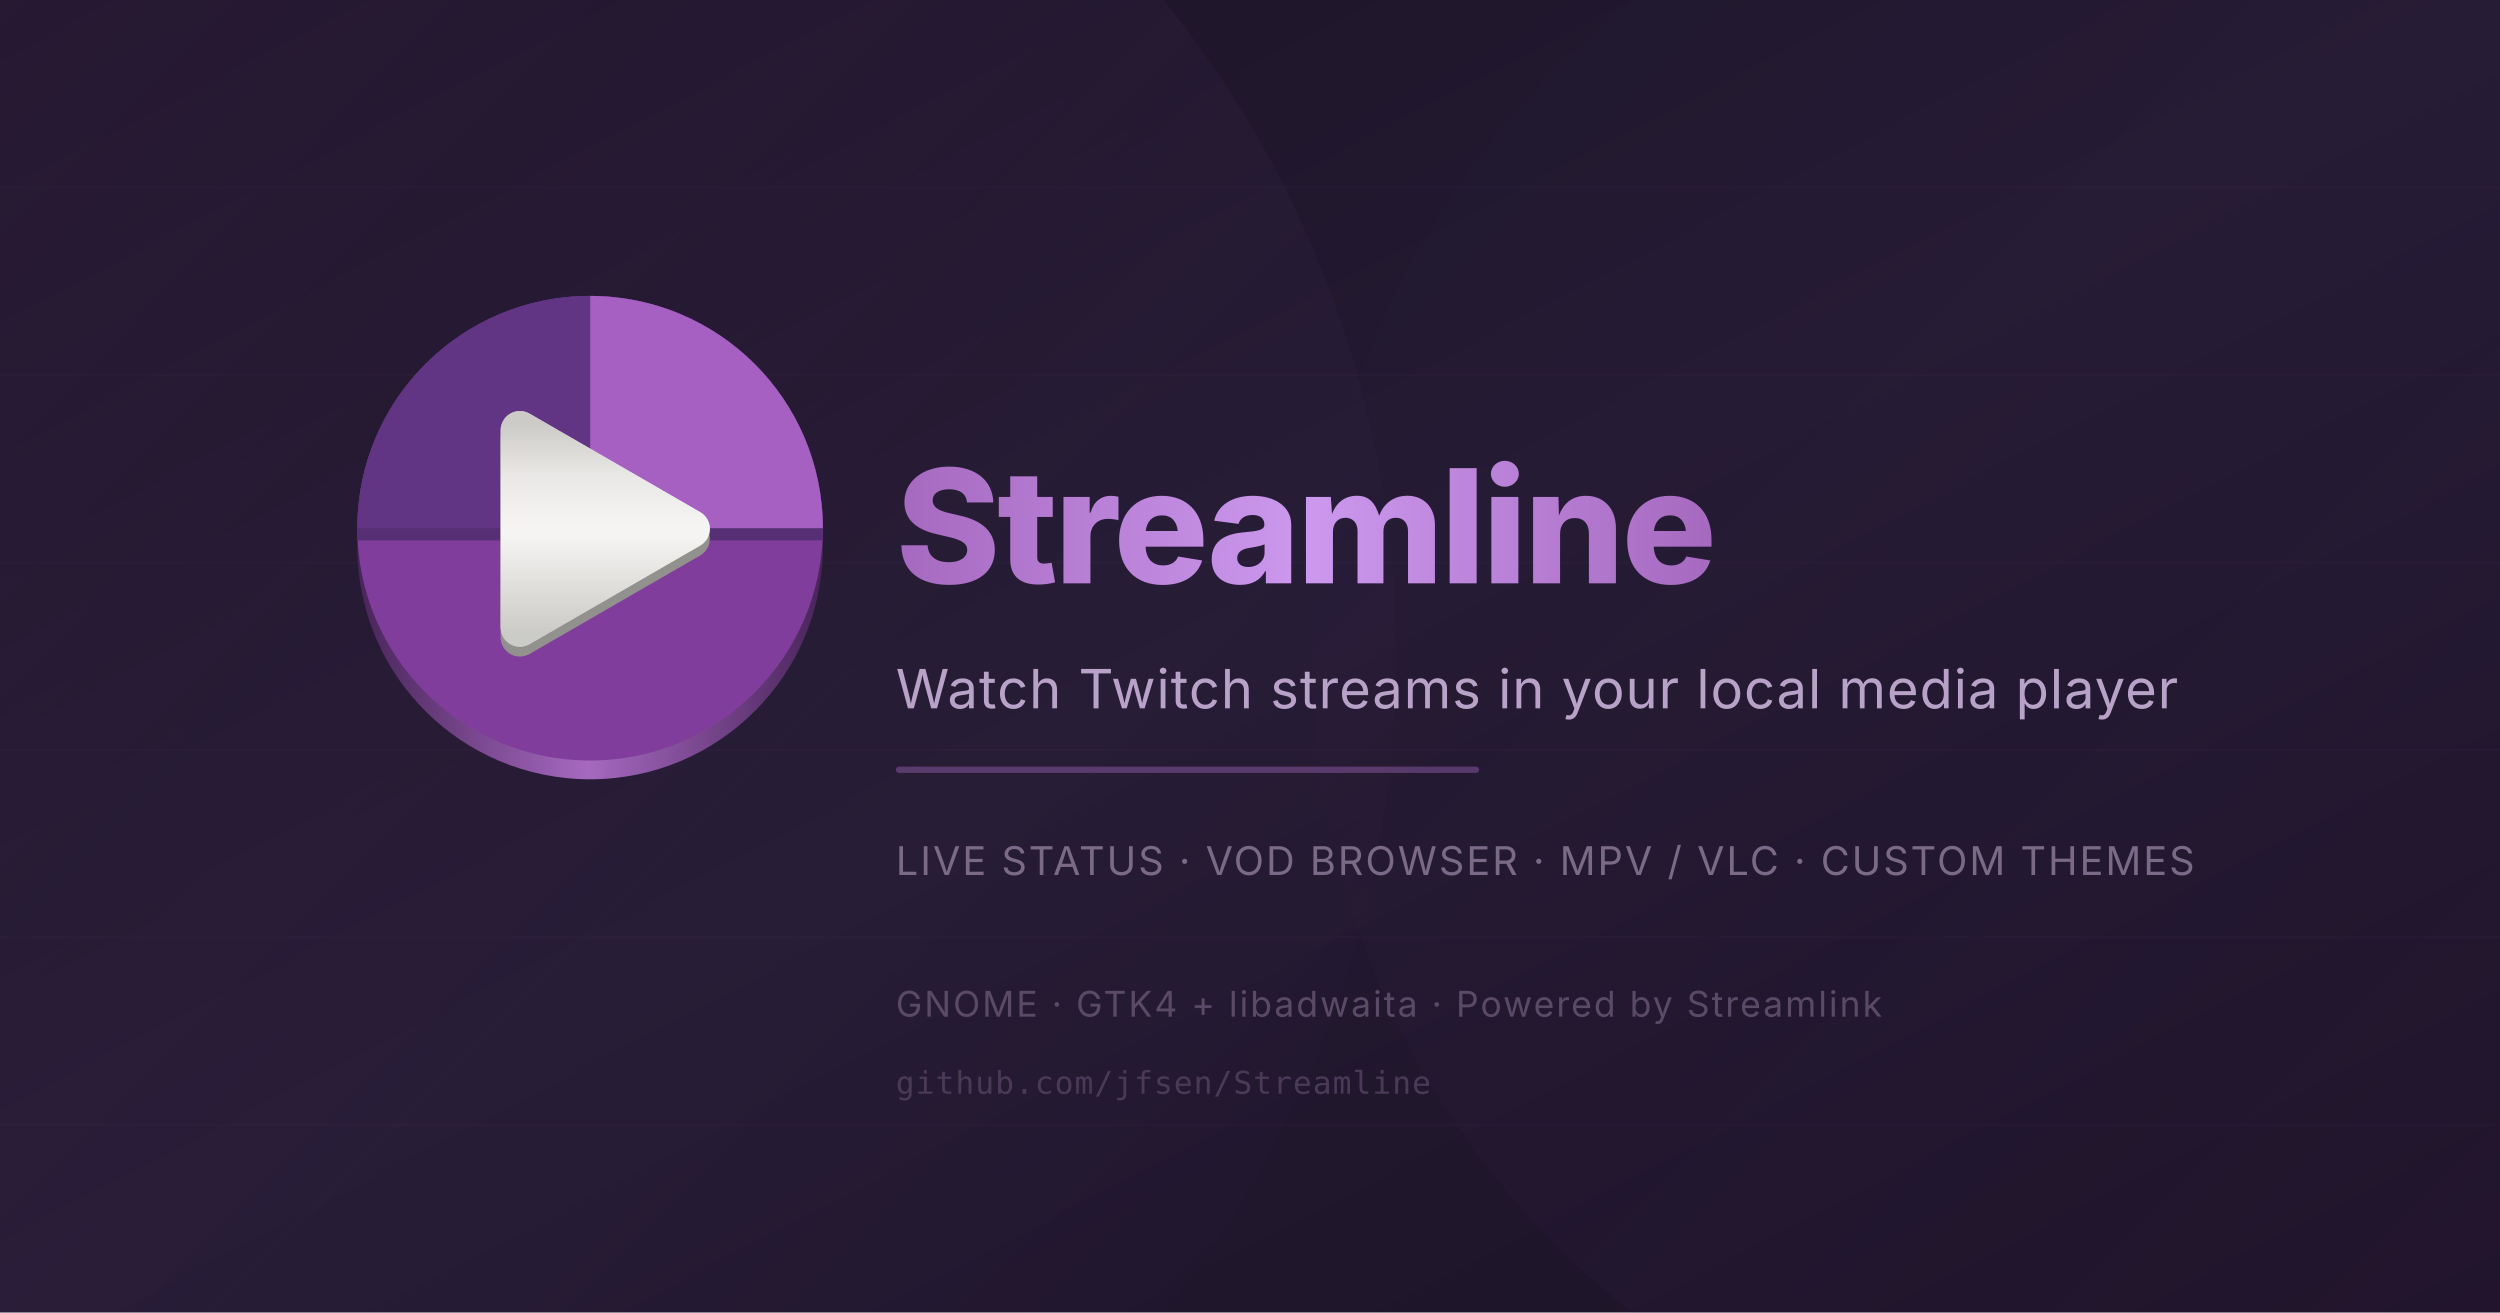
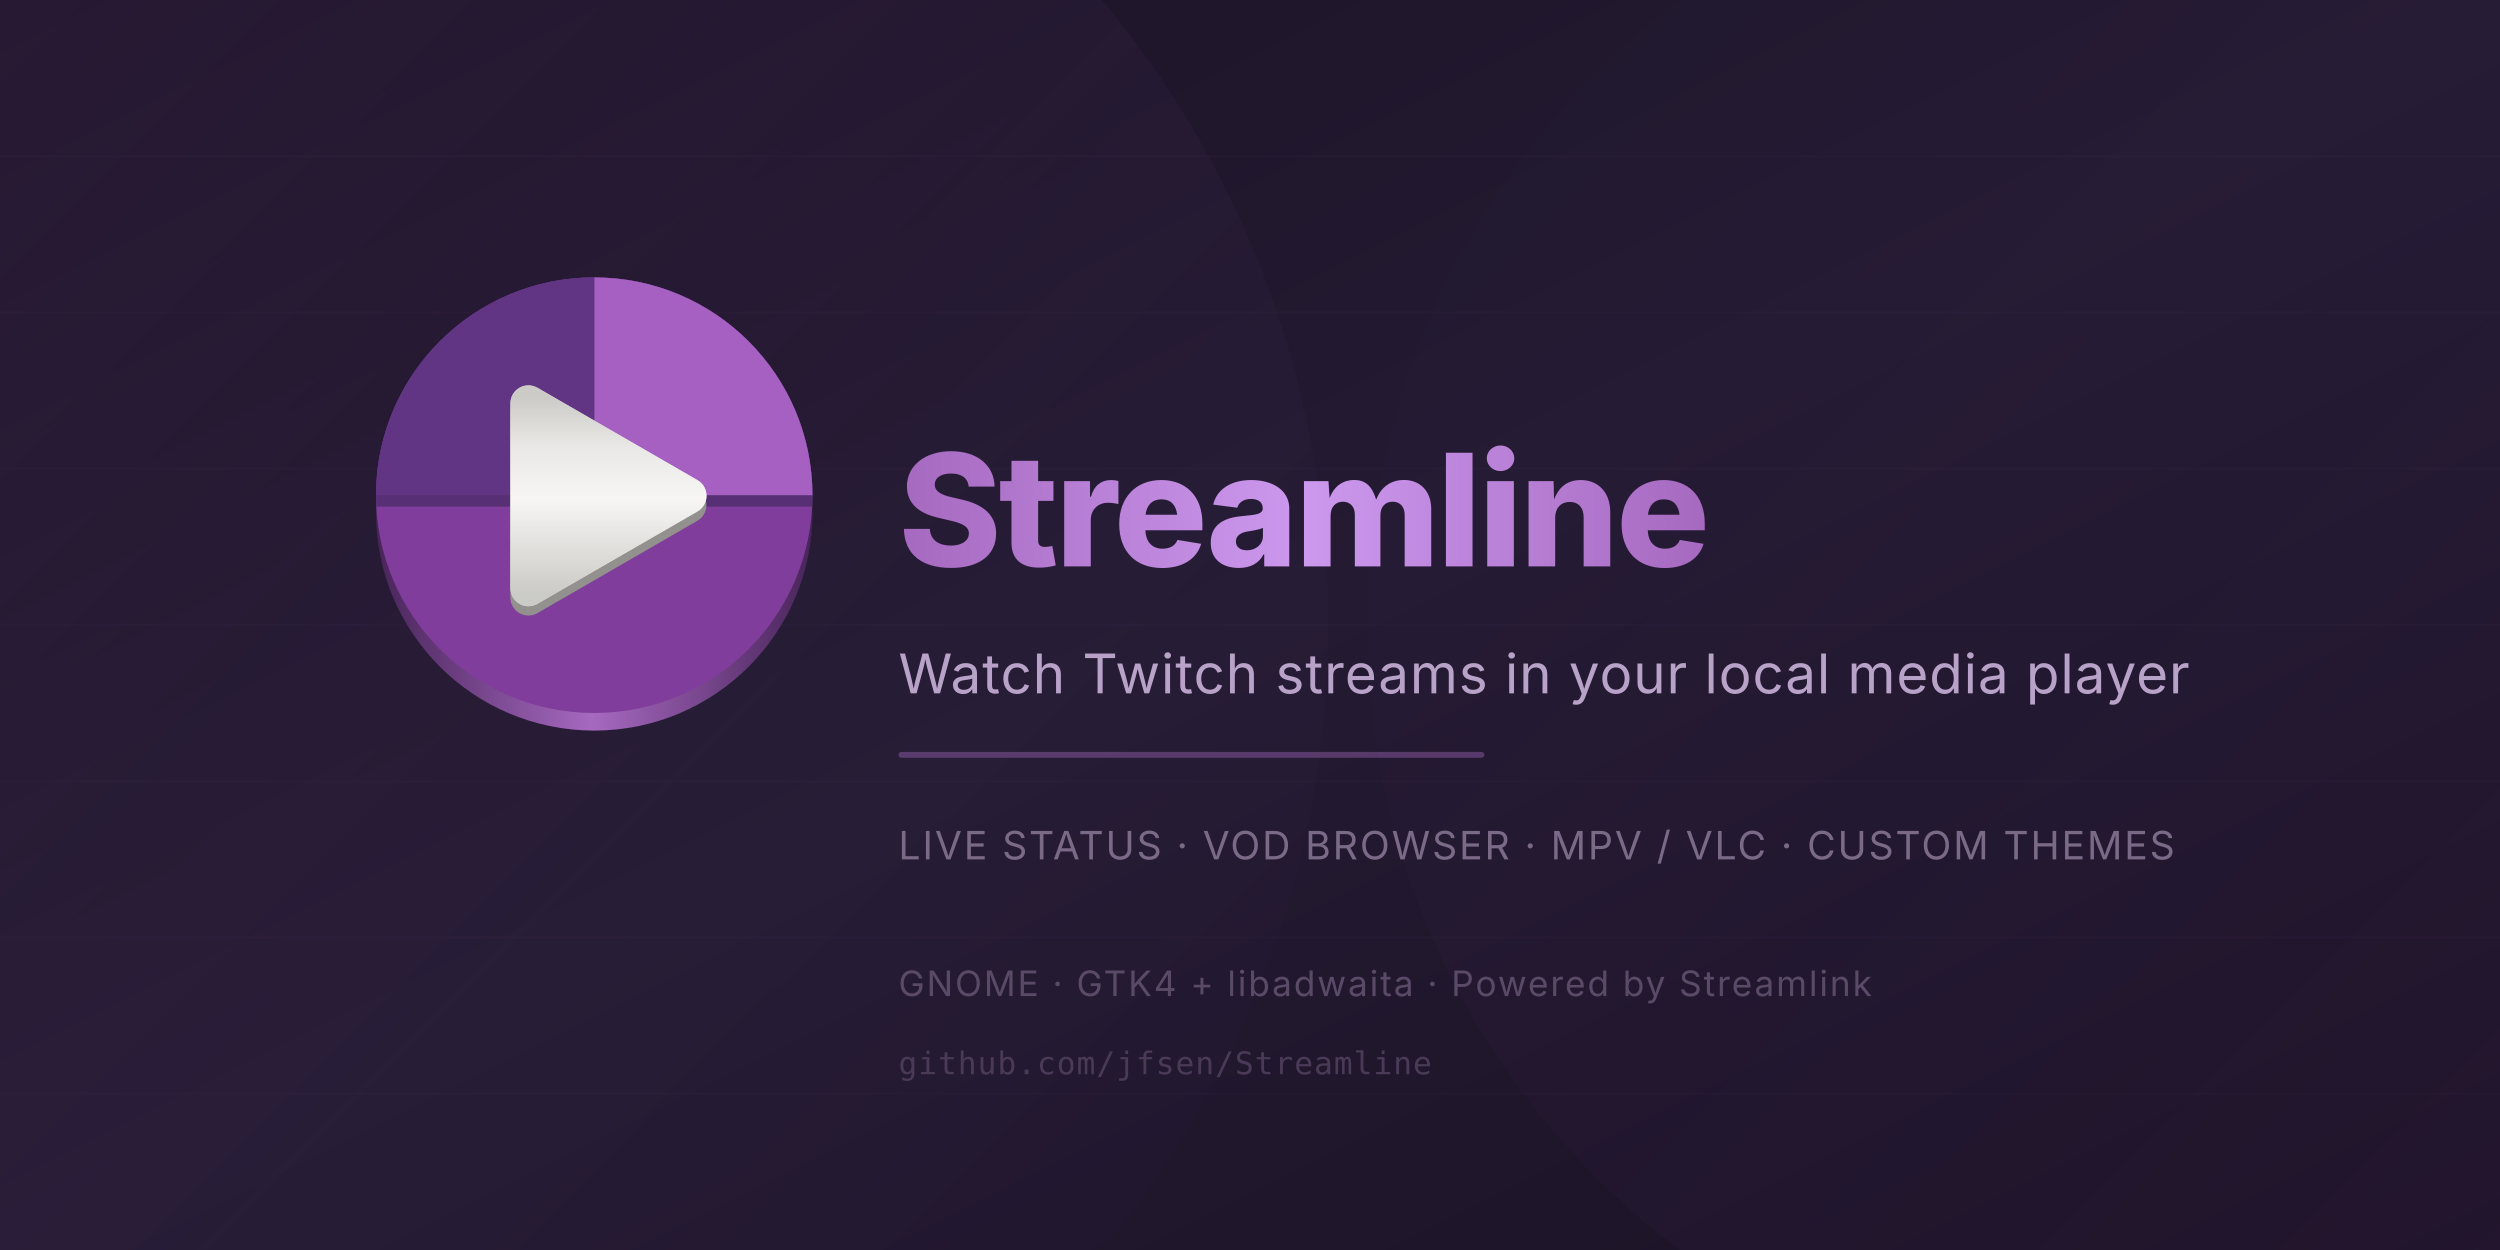
- <svg xmlns="http://www.w3.org/2000/svg" width="1200" height="630" viewBox="0 0 1200 630">
+ <svg xmlns="http://www.w3.org/2000/svg" width="1280" height="640" viewBox="0 0 1280 640">
  <defs>
    <linearGradient id="bg" x1="0" y1="0" x2="1" y2="1">
      <stop offset="0%" stop-color="#1a1124" />
      <stop offset="50%" stop-color="#241b33" />
      <stop offset="100%" stop-color="#1a1124" />
    </linearGradient>
    <linearGradient id="accent-glow" x1="0" y1="0" x2="1" y2="1">
      <stop offset="0%" stop-color="#a669c0" stop-opacity="0.15" />
      <stop offset="100%" stop-color="#49245a" stop-opacity="0" />
    </linearGradient>
    <linearGradient id="accent-glow-2" x1="1" y1="1" x2="0" y2="0">
      <stop offset="0%" stop-color="#813d9c" stop-opacity="0.1" />
      <stop offset="100%" stop-color="#49245a" stop-opacity="0" />
    </linearGradient>
    <linearGradient id="title-gradient" x1="0" y1="0" x2="1" y2="0">
      <stop offset="0%" stop-color="#a669c0" />
      <stop offset="50%" stop-color="#cc99ee" />
      <stop offset="100%" stop-color="#a669c0" />
    </linearGradient>
    <g id="app-icon">
      <filter id="icon-filter" height="100%" width="100%" x="0%" y="0%">
        <feColorMatrix color-interpolation-filters="sRGB" values="0 0 0 0 1 0 0 0 0 1 0 0 0 0 1 0 0 0 1 0" />
      </filter>
      <linearGradient id="icon-grad" gradientTransform="matrix(1 0 0 0.998042 0 -171.4253)" gradientUnits="userSpaceOnUse" x1="8.263" x2="119.986" y1="237.671" y2="237.671">
        <stop offset="0" stop-color="#49245a" />
        <stop offset="0.494" stop-color="#a669c0" />
        <stop offset="1" stop-color="#49245a" />
      </linearGradient>
      <mask id="icon-mask">
        <g filter="url(#icon-filter)">
          <rect fill-opacity="0.65" height="153.6" width="153.6" x="-12.8" y="-12.8" />
        </g>
      </mask>
      <linearGradient id="play-grad" gradientUnits="userSpaceOnUse" x1="75.763" x2="75.763" y1="102.527" y2="52.316">
        <stop offset="0" stop-color="#b4b3af" />
        <stop offset="0.481" stop-color="#f6f5f4" />
        <stop offset="0.75" stop-color="#e2e1df" />
        <stop offset="1" stop-color="#b5b4b0" />
      </linearGradient>
      <clipPath id="icon-clip">
        <rect height="152" width="192" />
      </clipPath>
      <path d="m 119.984 65.781 c 0 30.789 -25.008 55.75 -55.859 55.75 s -55.863 -24.961 -55.863 -55.75 c 0 -30.793 25.012 -55.754 55.863 -55.754 s 55.859 24.961 55.859 55.754 z m 0 0" fill="url(#icon-grad)" />
      <path d="m 119.984 61.273 c 0 30.789 -25.008 55.75 -55.859 55.75 s -55.863 -24.961 -55.863 -55.75 c 0 -30.793 25.012 -55.754 55.863 -55.754 s 55.859 24.961 55.859 55.754 z m 0 0" fill="#813d9c" />
      <path d="m 8.34 64.191 c -1.082 -20.586 9.309 -40.09 27.016 -50.707 c 17.703 -10.617 39.836 -10.617 57.539 0 c 17.707 10.617 28.098 30.121 27.016 50.707" fill="#562f74" />
      <path d="m 64.125 5.52 c 30.852 0 55.863 24.961 55.863 55.754 h -55.863 z m 0 0" fill="#a560c1" />
      <path d="m 8.262 61.273 c 0 -30.793 25.012 -55.754 55.863 -55.754 v 55.754 z m 0 0" fill="#613583" />
      <path d="m 90.547 67.805 l -40.973 23.656 c -1.43 0.824 -3.188 0.824 -4.617 0 c -1.43 -0.828 -2.309 -2.352 -2.309 -4 v -47.312 c 0 -1.652 0.879 -3.176 2.309 -4 c 1.43 -0.824 3.188 -0.824 4.617 0 l 40.973 23.656 c 1.43 0.824 2.312 2.348 2.312 4 c 0 1.648 -0.883 3.172 -2.312 4 z m 0 0" fill="#92918e" />
      <path d="m 90.559 65.422 l -40.973 23.656 c -1.43 0.824 -3.191 0.824 -4.617 0 c -1.43 -0.824 -2.312 -2.352 -2.312 -4 v -47.312 c 0 -1.652 0.883 -3.176 2.312 -4 c 1.426 -0.824 3.188 -0.824 4.617 0 l 40.973 23.656 c 1.43 0.824 2.309 2.348 2.309 4 c 0 1.648 -0.879 3.176 -2.309 4 z m 0 0" fill="#f6f5f4" />
      <g mask="url(#icon-mask)">
        <g clip-path="url(#icon-clip)" transform="matrix(1 0 0 1 -8 -16)">
          <path d="m 98.559 81.422 l -40.973 23.656 c -1.43 0.824 -3.191 0.824 -4.617 0 c -1.43 -0.824 -2.312 -2.352 -2.312 -4 v -47.312 c 0 -1.652 0.883 -3.176 2.312 -4 c 1.426 -0.824 3.188 -0.824 4.617 0 l 40.973 23.656 c 1.43 0.824 2.309 2.348 2.309 4 c 0 1.648 -0.879 3.176 -2.309 4 z m 0 0" fill="url(#play-grad)" />
        </g>
      </g>
    </g>
  </defs>
-   <rect width="1200" height="630" fill="url(#bg)" />
-   <circle cx="170" cy="315" r="500" fill="url(#accent-glow)" />
-   <circle cx="1030" cy="315" r="400" fill="url(#accent-glow-2)" />
+   <rect width="1280" height="640" fill="url(#bg)" />
+   <circle cx="180" cy="320" r="500" fill="url(#accent-glow)" />
+   <circle cx="1100" cy="320" r="400" fill="url(#accent-glow-2)" />
  <g opacity="0.03" stroke="#a669c0" stroke-width="1">
-     <line x1="0" y1="90" x2="1200" y2="90" />
-     <line x1="0" y1="180" x2="1200" y2="180" />
-     <line x1="0" y1="270" x2="1200" y2="270" />
-     <line x1="0" y1="360" x2="1200" y2="360" />
-     <line x1="0" y1="450" x2="1200" y2="450" />
-     <line x1="0" y1="540" x2="1200" y2="540" />
+     <line x1="0" y1="80" x2="1280" y2="80" />
+     <line x1="0" y1="160" x2="1280" y2="160" />
+     <line x1="0" y1="240" x2="1280" y2="240" />
+     <line x1="0" y1="320" x2="1280" y2="320" />
+     <line x1="0" y1="400" x2="1280" y2="400" />
+     <line x1="0" y1="480" x2="1280" y2="480" />
+     <line x1="0" y1="560" x2="1280" y2="560" />
  </g>
-   <use href="#app-icon" transform="translate(155 131) scale(2)" />
-   <text x="430" y="280" font-family="'Cantarell','Inter',sans-serif" font-size="76" font-weight="800" fill="url(#title-gradient)" letter-spacing="-1.5">
+   <use href="#app-icon" transform="translate(176 131) scale(2)" />
+   <text x="460" y="290" font-family="'Cantarell','Inter',sans-serif" font-size="80" font-weight="800" fill="url(#title-gradient)" letter-spacing="-1.5">
    Streamline
  </text>
-   <text x="430" y="340" font-family="'Cantarell','Inter',sans-serif" font-size="26" font-weight="400" fill="#b8a2c8" letter-spacing="0.5">
+   <text x="460" y="355" font-family="'Cantarell','Inter',sans-serif" font-size="28" font-weight="400" fill="#b8a2c8" letter-spacing="0.5">
    Watch Twitch streams in your local media player
  </text>
-   <rect x="430" y="368" width="280" height="3" rx="1.5" fill="#a669c0" opacity="0.4" />
-   <text x="430" y="420" font-family="'Cantarell','Inter',sans-serif" font-size="19" font-weight="400" fill="#7a6a88" letter-spacing="1">
+   <rect x="460" y="385" width="300" height="3" rx="1.5" fill="#a669c0" opacity="0.4" />
+   <text x="460" y="440" font-family="'Cantarell','Inter',sans-serif" font-size="20" font-weight="400" fill="#7a6a88" letter-spacing="1">
    LIVE STATUS  ·  VOD BROWSER  ·  MPV / VLC  ·  CUSTOM THEMES
  </text>
-   <text x="430" y="488" font-family="'Cantarell','Inter',sans-serif" font-size="17" font-weight="400" fill="#5a4a68" letter-spacing="1">
+   <text x="460" y="510" font-family="'Cantarell','Inter',sans-serif" font-size="18" font-weight="400" fill="#5a4a68" letter-spacing="1">
    GNOME  ·  GTK4 + libadwaita  ·  Powered by Streamlink
  </text>
-   <text x="430" y="525" font-family="monospace" font-size="15" font-weight="400" fill="#4a3a58" letter-spacing="0.5">
+   <text x="460" y="550" font-family="monospace" font-size="16" font-weight="400" fill="#4a3a58" letter-spacing="0.5">
    github.com/jfsen/Streamline
  </text>
</svg>
